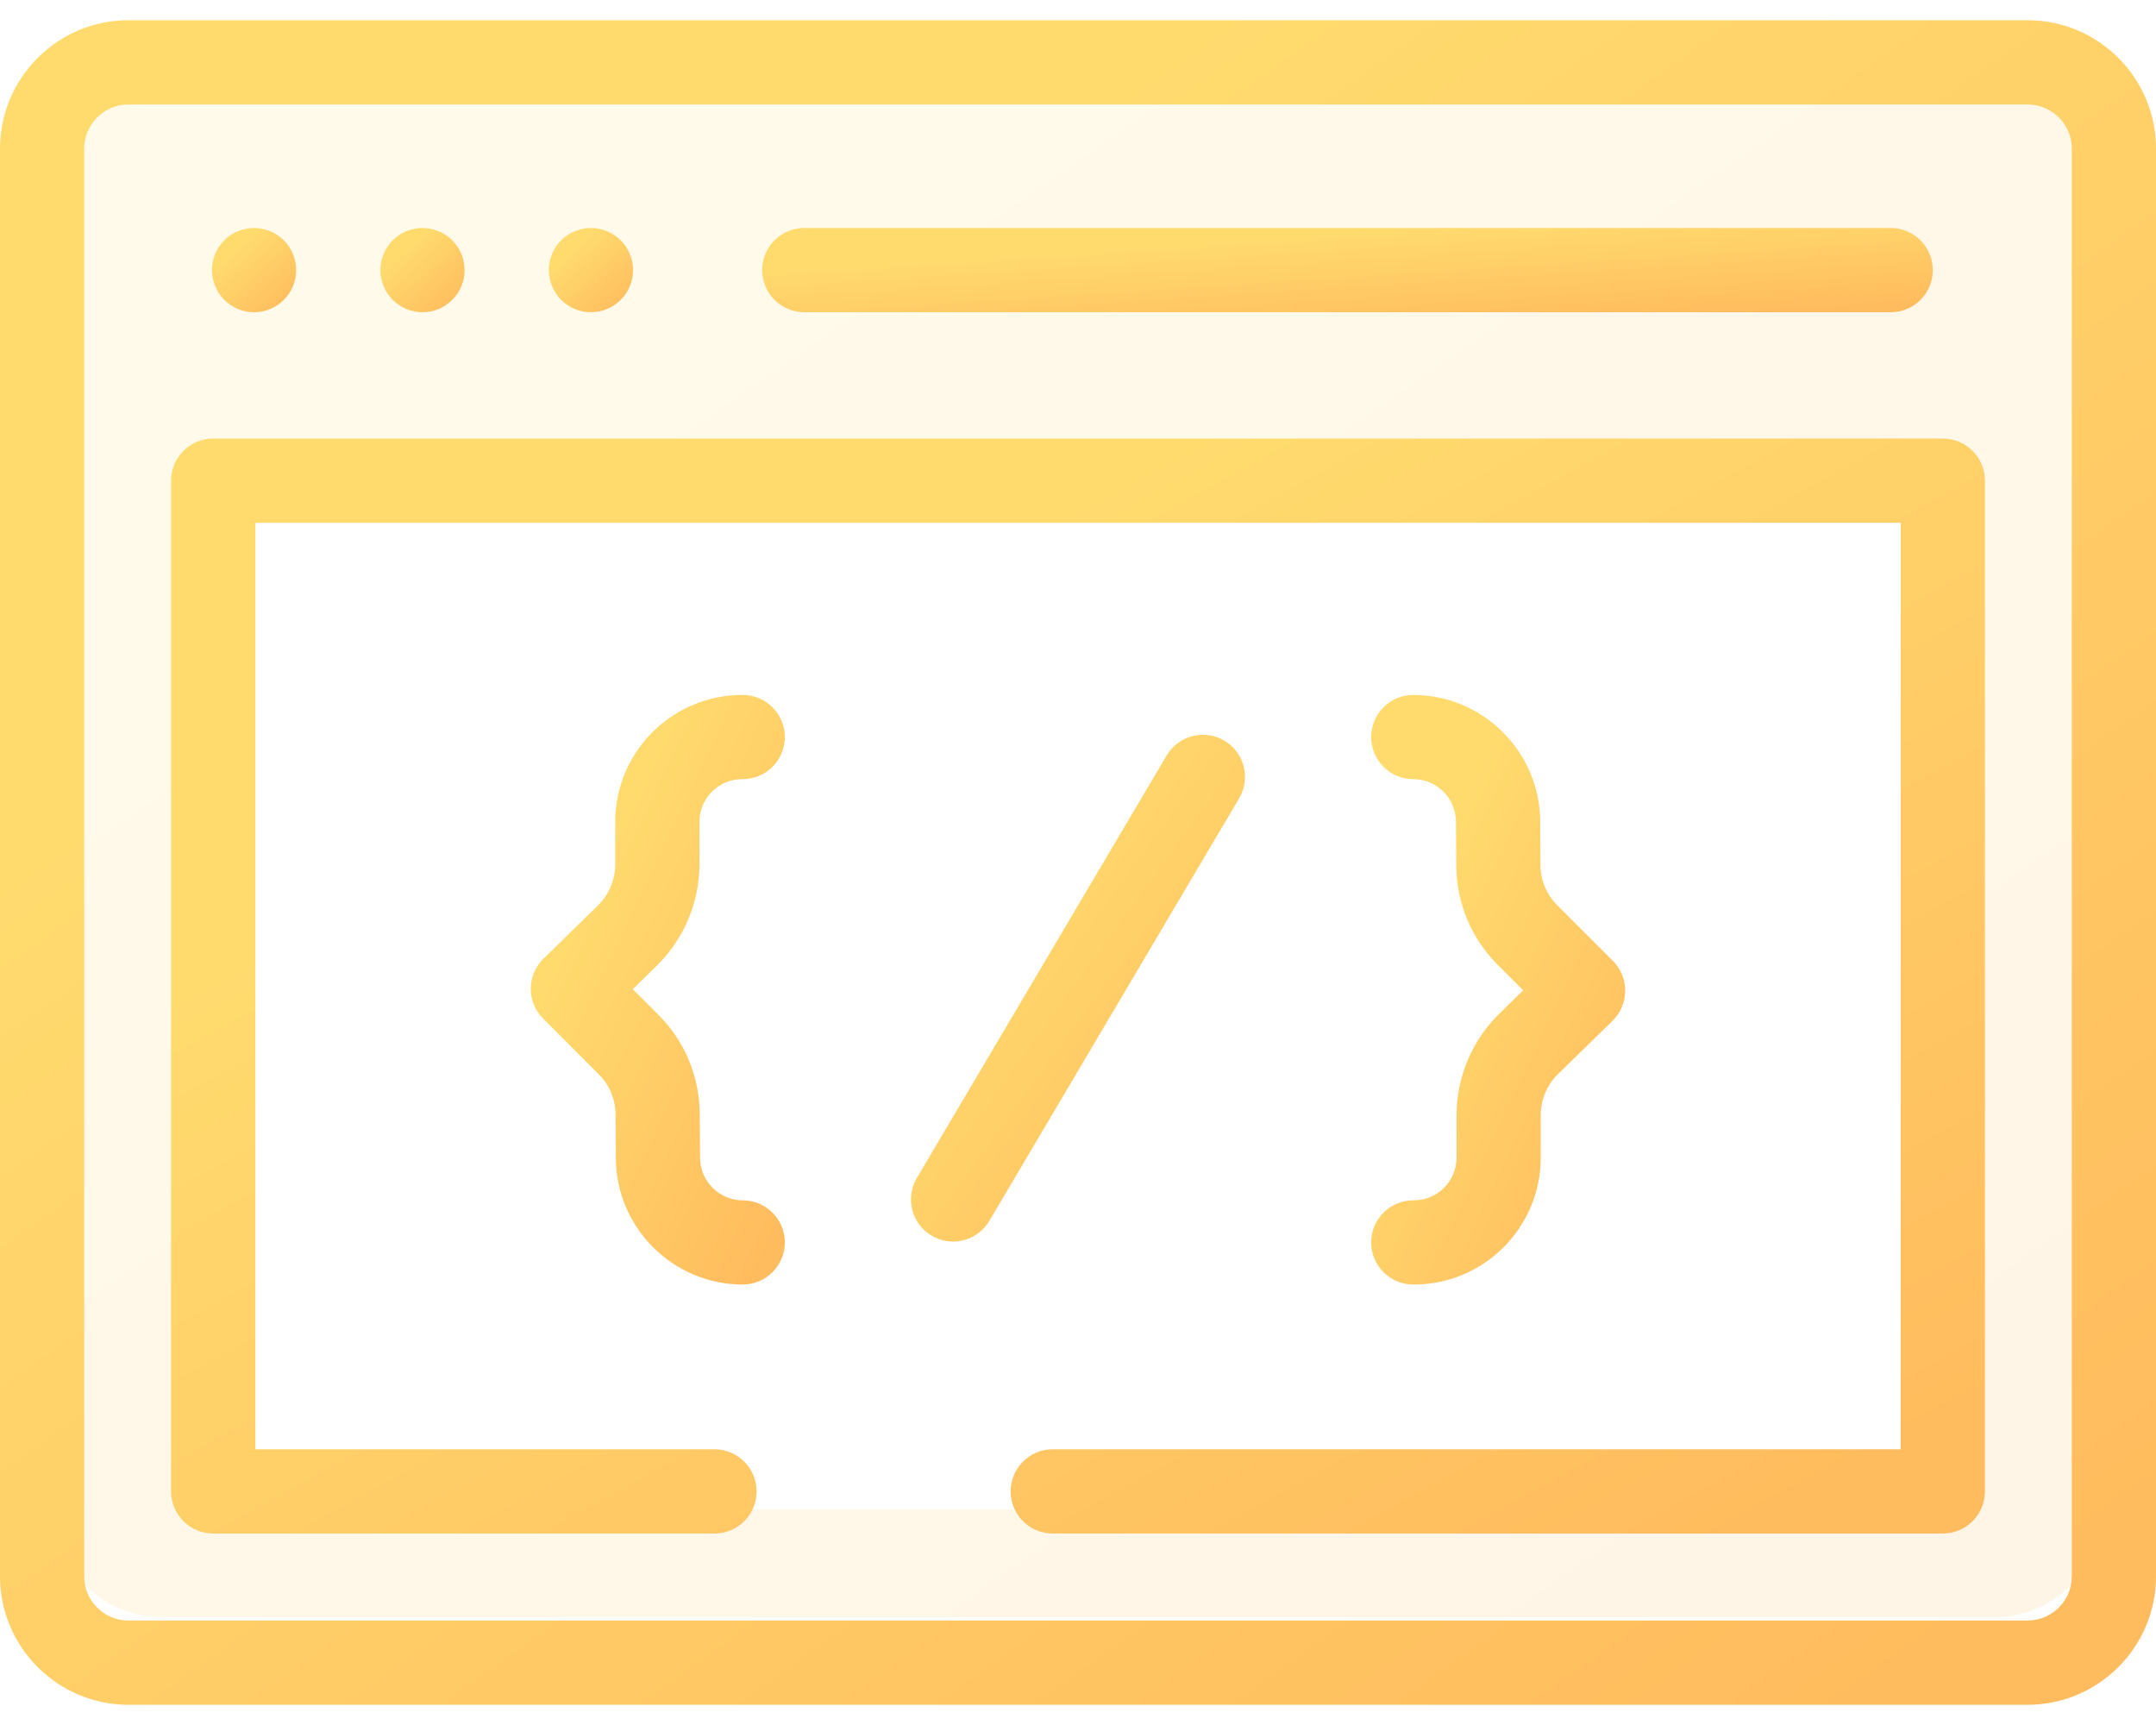
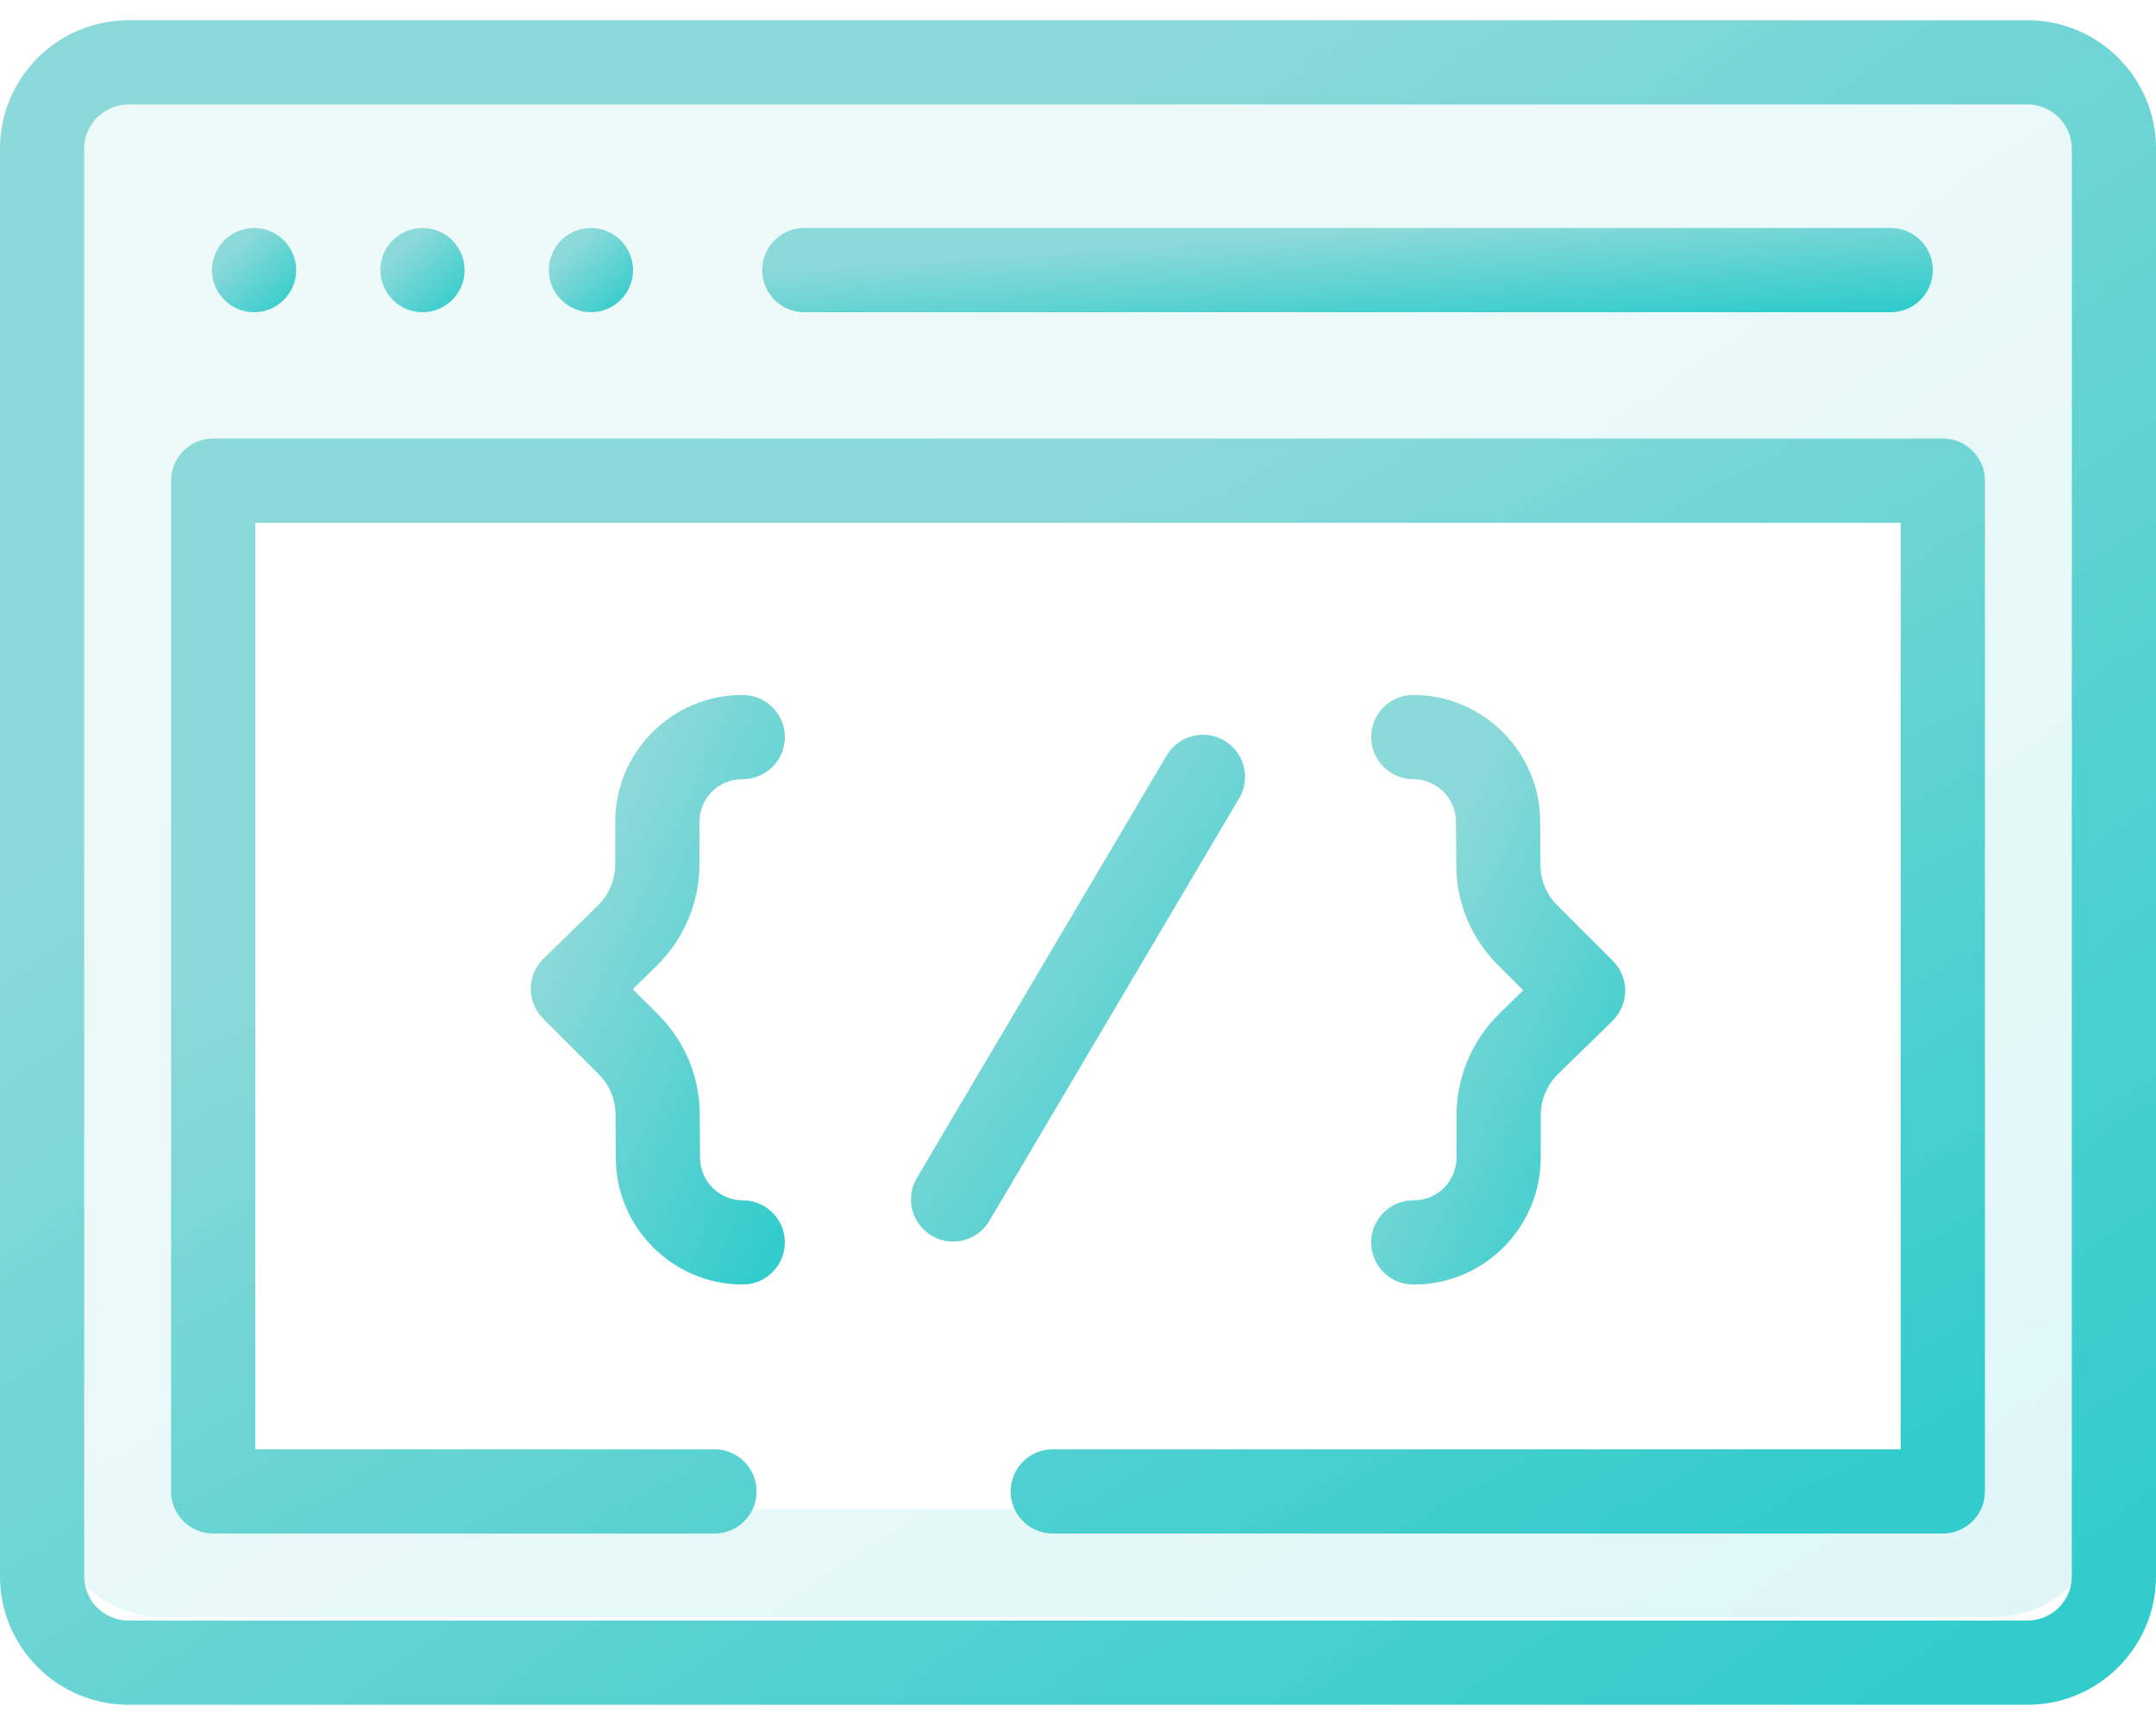
<svg xmlns="http://www.w3.org/2000/svg" width="40" height="32" viewBox="0 0 40 32" fill="none">
  <path opacity="0.15" fill-rule="evenodd" clip-rule="evenodd" d="M3 1C1.895 1 1 1.895 1 3V28C1 29.105 1.895 30 3 30H37C38.105 30 39 29.105 39 28V3C39 1.895 38.105 1 37 1H3ZM36 9H4V28H36V9Z" fill="url(#paint0_linear)" />
  <path d="M37.617 0.375H2.383C1.069 0.375 0 1.444 0 2.758V29.242C0 30.556 1.069 31.625 2.383 31.625H37.617C38.931 31.625 40 30.556 40 29.242V2.758C40 1.444 38.931 0.375 37.617 0.375ZM38.438 29.242C38.438 29.695 38.069 30.062 37.617 30.062H2.383C1.931 30.062 1.562 29.695 1.562 29.242V2.758C1.562 2.306 1.931 1.938 2.383 1.938H37.617C38.069 1.938 38.438 2.306 38.438 2.758V29.242Z" fill="url(#paint1_linear)" />
  <path d="M14.922 5.792H35.078C35.51 5.792 35.859 5.442 35.859 5.01C35.859 4.579 35.51 4.229 35.078 4.229H14.922C14.49 4.229 14.141 4.579 14.141 5.01C14.141 5.442 14.49 5.792 14.922 5.792Z" fill="url(#paint2_linear)" />
  <path d="M3.992 5.309C4.012 5.356 4.036 5.402 4.064 5.444C4.092 5.487 4.125 5.527 4.161 5.562C4.306 5.709 4.508 5.792 4.713 5.792C4.765 5.792 4.816 5.787 4.866 5.777C4.916 5.767 4.966 5.752 5.013 5.732C5.06 5.713 5.105 5.688 5.147 5.66C5.19 5.631 5.23 5.598 5.266 5.563C5.302 5.527 5.334 5.487 5.363 5.444C5.392 5.402 5.416 5.356 5.435 5.309C5.455 5.262 5.47 5.213 5.48 5.163C5.49 5.113 5.494 5.061 5.494 5.01C5.494 4.959 5.49 4.908 5.48 4.858C5.47 4.808 5.455 4.759 5.435 4.712C5.416 4.664 5.392 4.619 5.363 4.577C5.334 4.534 5.302 4.494 5.266 4.458C5.23 4.422 5.19 4.389 5.147 4.361C5.105 4.333 5.06 4.309 5.013 4.289C4.966 4.27 4.916 4.255 4.866 4.245C4.766 4.224 4.662 4.224 4.561 4.245C4.511 4.255 4.462 4.27 4.415 4.289C4.367 4.309 4.322 4.333 4.28 4.361C4.237 4.389 4.197 4.422 4.161 4.458C4.125 4.494 4.092 4.534 4.064 4.577C4.036 4.619 4.012 4.664 3.992 4.712C3.973 4.759 3.958 4.808 3.948 4.858C3.937 4.908 3.932 4.959 3.932 5.01C3.932 5.061 3.937 5.113 3.948 5.163C3.958 5.213 3.973 5.262 3.992 5.309Z" fill="url(#paint3_linear)" />
  <path d="M7.117 5.309C7.137 5.356 7.161 5.402 7.189 5.444C7.217 5.487 7.25 5.527 7.286 5.562C7.431 5.709 7.633 5.792 7.838 5.792C7.89 5.792 7.941 5.787 7.991 5.777C8.041 5.767 8.091 5.752 8.138 5.732C8.185 5.713 8.23 5.688 8.272 5.66C8.315 5.631 8.355 5.598 8.391 5.563C8.427 5.527 8.459 5.487 8.488 5.444C8.517 5.402 8.541 5.356 8.56 5.309C8.58 5.262 8.595 5.213 8.605 5.163C8.615 5.113 8.619 5.061 8.619 5.01C8.619 4.959 8.615 4.908 8.605 4.858C8.595 4.808 8.58 4.759 8.56 4.712C8.541 4.664 8.517 4.619 8.488 4.577C8.459 4.534 8.427 4.494 8.391 4.458C8.355 4.422 8.315 4.389 8.272 4.361C8.23 4.333 8.185 4.309 8.138 4.289C8.091 4.27 8.041 4.255 7.991 4.245C7.891 4.224 7.787 4.224 7.686 4.245C7.636 4.255 7.587 4.27 7.54 4.289C7.492 4.309 7.447 4.333 7.405 4.361C7.362 4.389 7.322 4.422 7.286 4.458C7.25 4.494 7.217 4.534 7.189 4.577C7.161 4.619 7.137 4.664 7.117 4.712C7.098 4.759 7.083 4.808 7.073 4.858C7.062 4.908 7.057 4.959 7.057 5.01C7.057 5.061 7.062 5.113 7.073 5.163C7.083 5.213 7.098 5.262 7.117 5.309Z" fill="url(#paint4_linear)" />
  <path d="M10.242 5.309C10.262 5.356 10.286 5.402 10.314 5.444C10.342 5.487 10.375 5.527 10.411 5.562C10.447 5.598 10.487 5.631 10.53 5.66C10.572 5.688 10.617 5.713 10.665 5.732C10.712 5.752 10.761 5.767 10.811 5.777C10.861 5.787 10.912 5.791 10.963 5.791C11.015 5.791 11.066 5.787 11.116 5.777C11.166 5.767 11.216 5.752 11.262 5.732C11.309 5.713 11.355 5.688 11.398 5.66C11.44 5.631 11.48 5.598 11.516 5.562C11.552 5.527 11.585 5.487 11.613 5.444C11.642 5.402 11.666 5.356 11.685 5.309C11.705 5.262 11.72 5.213 11.73 5.163C11.74 5.113 11.744 5.061 11.744 5.01C11.744 4.959 11.74 4.908 11.73 4.858C11.72 4.808 11.705 4.759 11.685 4.712C11.666 4.664 11.642 4.619 11.613 4.577C11.585 4.534 11.552 4.494 11.516 4.458C11.48 4.422 11.44 4.389 11.398 4.361C11.355 4.333 11.309 4.309 11.262 4.289C11.216 4.27 11.166 4.255 11.116 4.245C11.016 4.224 10.912 4.224 10.811 4.245C10.761 4.255 10.712 4.27 10.665 4.289C10.617 4.309 10.572 4.333 10.53 4.361C10.487 4.389 10.447 4.422 10.411 4.458C10.375 4.494 10.342 4.534 10.314 4.577C10.286 4.619 10.262 4.664 10.242 4.712C10.223 4.759 10.208 4.808 10.198 4.858C10.187 4.908 10.182 4.959 10.182 5.01C10.182 5.061 10.187 5.113 10.198 5.163C10.208 5.213 10.223 5.262 10.242 5.309Z" fill="url(#paint5_linear)" />
  <path d="M22.715 13.739C22.344 13.519 21.865 13.643 21.645 14.014L17.01 21.852C16.79 22.224 16.913 22.703 17.285 22.922C17.409 22.996 17.546 23.032 17.682 23.032C17.949 23.032 18.209 22.894 18.355 22.648L22.99 14.809C23.21 14.438 23.087 13.959 22.715 13.739Z" fill="url(#paint6_linear)" />
  <path d="M12.977 16.035V15.246C12.977 14.809 13.332 14.454 13.769 14.454H13.78C14.211 14.454 14.561 14.104 14.561 13.673C14.561 13.242 14.211 12.892 13.78 12.892H13.769C12.471 12.892 11.414 13.948 11.414 15.246V16.035C11.414 16.319 11.298 16.596 11.095 16.795L10.082 17.785C9.933 17.931 9.849 18.131 9.847 18.34C9.846 18.548 9.929 18.749 10.076 18.896L11.108 19.928C11.307 20.126 11.417 20.391 11.42 20.672L11.425 21.491C11.434 22.78 12.49 23.829 13.78 23.829C14.211 23.829 14.561 23.479 14.561 23.048C14.561 22.616 14.211 22.267 13.78 22.267C13.346 22.267 12.991 21.914 12.988 21.48L12.982 20.661C12.977 19.966 12.704 19.313 12.213 18.823L11.74 18.35L12.187 17.912C12.689 17.421 12.977 16.737 12.977 16.035Z" fill="url(#paint7_linear)" />
  <path d="M27.023 20.686V21.474C27.023 21.911 26.668 22.267 26.231 22.267H26.22C25.789 22.267 25.439 22.616 25.439 23.048C25.439 23.479 25.789 23.829 26.22 23.829H26.231C27.529 23.829 28.585 22.773 28.585 21.474V20.686C28.585 20.402 28.702 20.125 28.905 19.926L29.918 18.936C30.067 18.79 30.151 18.59 30.152 18.381C30.154 18.172 30.071 17.972 29.923 17.824L28.892 16.793C28.693 16.595 28.582 16.33 28.58 16.049L28.575 15.23C28.566 13.941 27.509 12.892 26.22 12.892C25.789 12.892 25.439 13.242 25.439 13.673C25.439 14.104 25.789 14.454 26.22 14.454C26.654 14.454 27.009 14.807 27.012 15.241L27.018 16.059C27.023 16.754 27.296 17.407 27.787 17.898L28.26 18.371L27.812 18.809C27.311 19.3 27.023 19.984 27.023 20.686Z" fill="url(#paint8_linear)" />
  <path d="M36.044 8.135H3.956C3.524 8.135 3.174 8.485 3.174 8.917V27.667C3.174 28.098 3.524 28.448 3.956 28.448H13.255C13.687 28.448 14.037 28.098 14.037 27.667C14.037 27.235 13.687 26.885 13.255 26.885H4.737V9.698H35.263V26.885H19.531C19.1 26.885 18.75 27.235 18.75 27.667C18.75 28.098 19.1 28.448 19.531 28.448H36.044C36.476 28.448 36.826 28.098 36.826 27.667V8.917C36.826 8.485 36.476 8.135 36.044 8.135Z" fill="url(#paint9_linear)" />
  <defs>
    <linearGradient id="paint0_linear" x1="3.153" y1="1" x2="26.689" y2="35.054" gradientUnits="userSpaceOnUse">
-       <stop offset="0.259" stop-color="#FFDB6E" />
-       <stop offset="1" stop-color="#FFBC5E" />
+       <stop offset="0.259" stop-color="hsl(180, 50%, 70%)" />
+       <stop offset="1" stop-color="hsl(180, 60%, 50%)" />
    </linearGradient>
    <linearGradient id="paint1_linear" x1="2.267" y1="0.375" x2="27.833" y2="36.511" gradientUnits="userSpaceOnUse">
-       <stop offset="0.259" stop-color="#FFDB6E" />
-       <stop offset="1" stop-color="#FFBC5E" />
+       <stop offset="0.259" stop-color="hsl(180, 50%, 70%)" />
+       <stop offset="1" stop-color="hsl(180, 60%, 50%)" />
    </linearGradient>
    <linearGradient id="paint2_linear" x1="15.371" y1="4.229" x2="15.547" y2="6.929" gradientUnits="userSpaceOnUse">
-       <stop offset="0.259" stop-color="#FFDB6E" />
-       <stop offset="1" stop-color="#FFBC5E" />
+       <stop offset="0.259" stop-color="hsl(180, 50%, 70%)" />
+       <stop offset="1" stop-color="hsl(180, 60%, 50%)" />
    </linearGradient>
    <linearGradient id="paint3_linear" x1="4.02" y1="4.229" x2="5.369" y2="5.719" gradientUnits="userSpaceOnUse">
-       <stop offset="0.259" stop-color="#FFDB6E" />
-       <stop offset="1" stop-color="#FFBC5E" />
+       <stop offset="0.259" stop-color="hsl(180, 50%, 70%)" />
+       <stop offset="1" stop-color="hsl(180, 60%, 50%)" />
    </linearGradient>
    <linearGradient id="paint4_linear" x1="7.145" y1="4.229" x2="8.494" y2="5.719" gradientUnits="userSpaceOnUse">
-       <stop offset="0.259" stop-color="#FFDB6E" />
-       <stop offset="1" stop-color="#FFBC5E" />
+       <stop offset="0.259" stop-color="hsl(180, 50%, 70%)" />
+       <stop offset="1" stop-color="hsl(180, 60%, 50%)" />
    </linearGradient>
    <linearGradient id="paint5_linear" x1="10.27" y1="4.229" x2="11.619" y2="5.719" gradientUnits="userSpaceOnUse">
-       <stop offset="0.259" stop-color="#FFDB6E" />
-       <stop offset="1" stop-color="#FFBC5E" />
+       <stop offset="0.259" stop-color="hsl(180, 50%, 70%)" />
+       <stop offset="1" stop-color="hsl(180, 60%, 50%)" />
    </linearGradient>
    <linearGradient id="paint6_linear" x1="17.252" y1="13.63" x2="25.014" y2="19.281" gradientUnits="userSpaceOnUse">
-       <stop offset="0.259" stop-color="#FFDB6E" />
-       <stop offset="1" stop-color="#FFBC5E" />
+       <stop offset="0.259" stop-color="hsl(180, 50%, 70%)" />
+       <stop offset="1" stop-color="hsl(180, 60%, 50%)" />
    </linearGradient>
    <linearGradient id="paint7_linear" x1="10.114" y1="12.892" x2="17.479" y2="16.396" gradientUnits="userSpaceOnUse">
-       <stop offset="0.259" stop-color="#FFDB6E" />
-       <stop offset="1" stop-color="#FFBC5E" />
+       <stop offset="0.259" stop-color="hsl(180, 50%, 70%)" />
+       <stop offset="1" stop-color="hsl(180, 60%, 50%)" />
    </linearGradient>
    <linearGradient id="paint8_linear" x1="25.706" y1="12.892" x2="33.07" y2="16.396" gradientUnits="userSpaceOnUse">
-       <stop offset="0.259" stop-color="#FFDB6E" />
-       <stop offset="1" stop-color="#FFBC5E" />
+       <stop offset="0.259" stop-color="hsl(180, 50%, 70%)" />
+       <stop offset="1" stop-color="hsl(180, 60%, 50%)" />
    </linearGradient>
    <linearGradient id="paint9_linear" x1="5.081" y1="8.135" x2="19.915" y2="35.272" gradientUnits="userSpaceOnUse">
-       <stop offset="0.259" stop-color="#FFDB6E" />
-       <stop offset="1" stop-color="#FFBC5E" />
+       <stop offset="0.259" stop-color="hsl(180, 50%, 70%)" />
+       <stop offset="1" stop-color="hsl(180, 60%, 50%)" />
    </linearGradient>
  </defs>
</svg>
